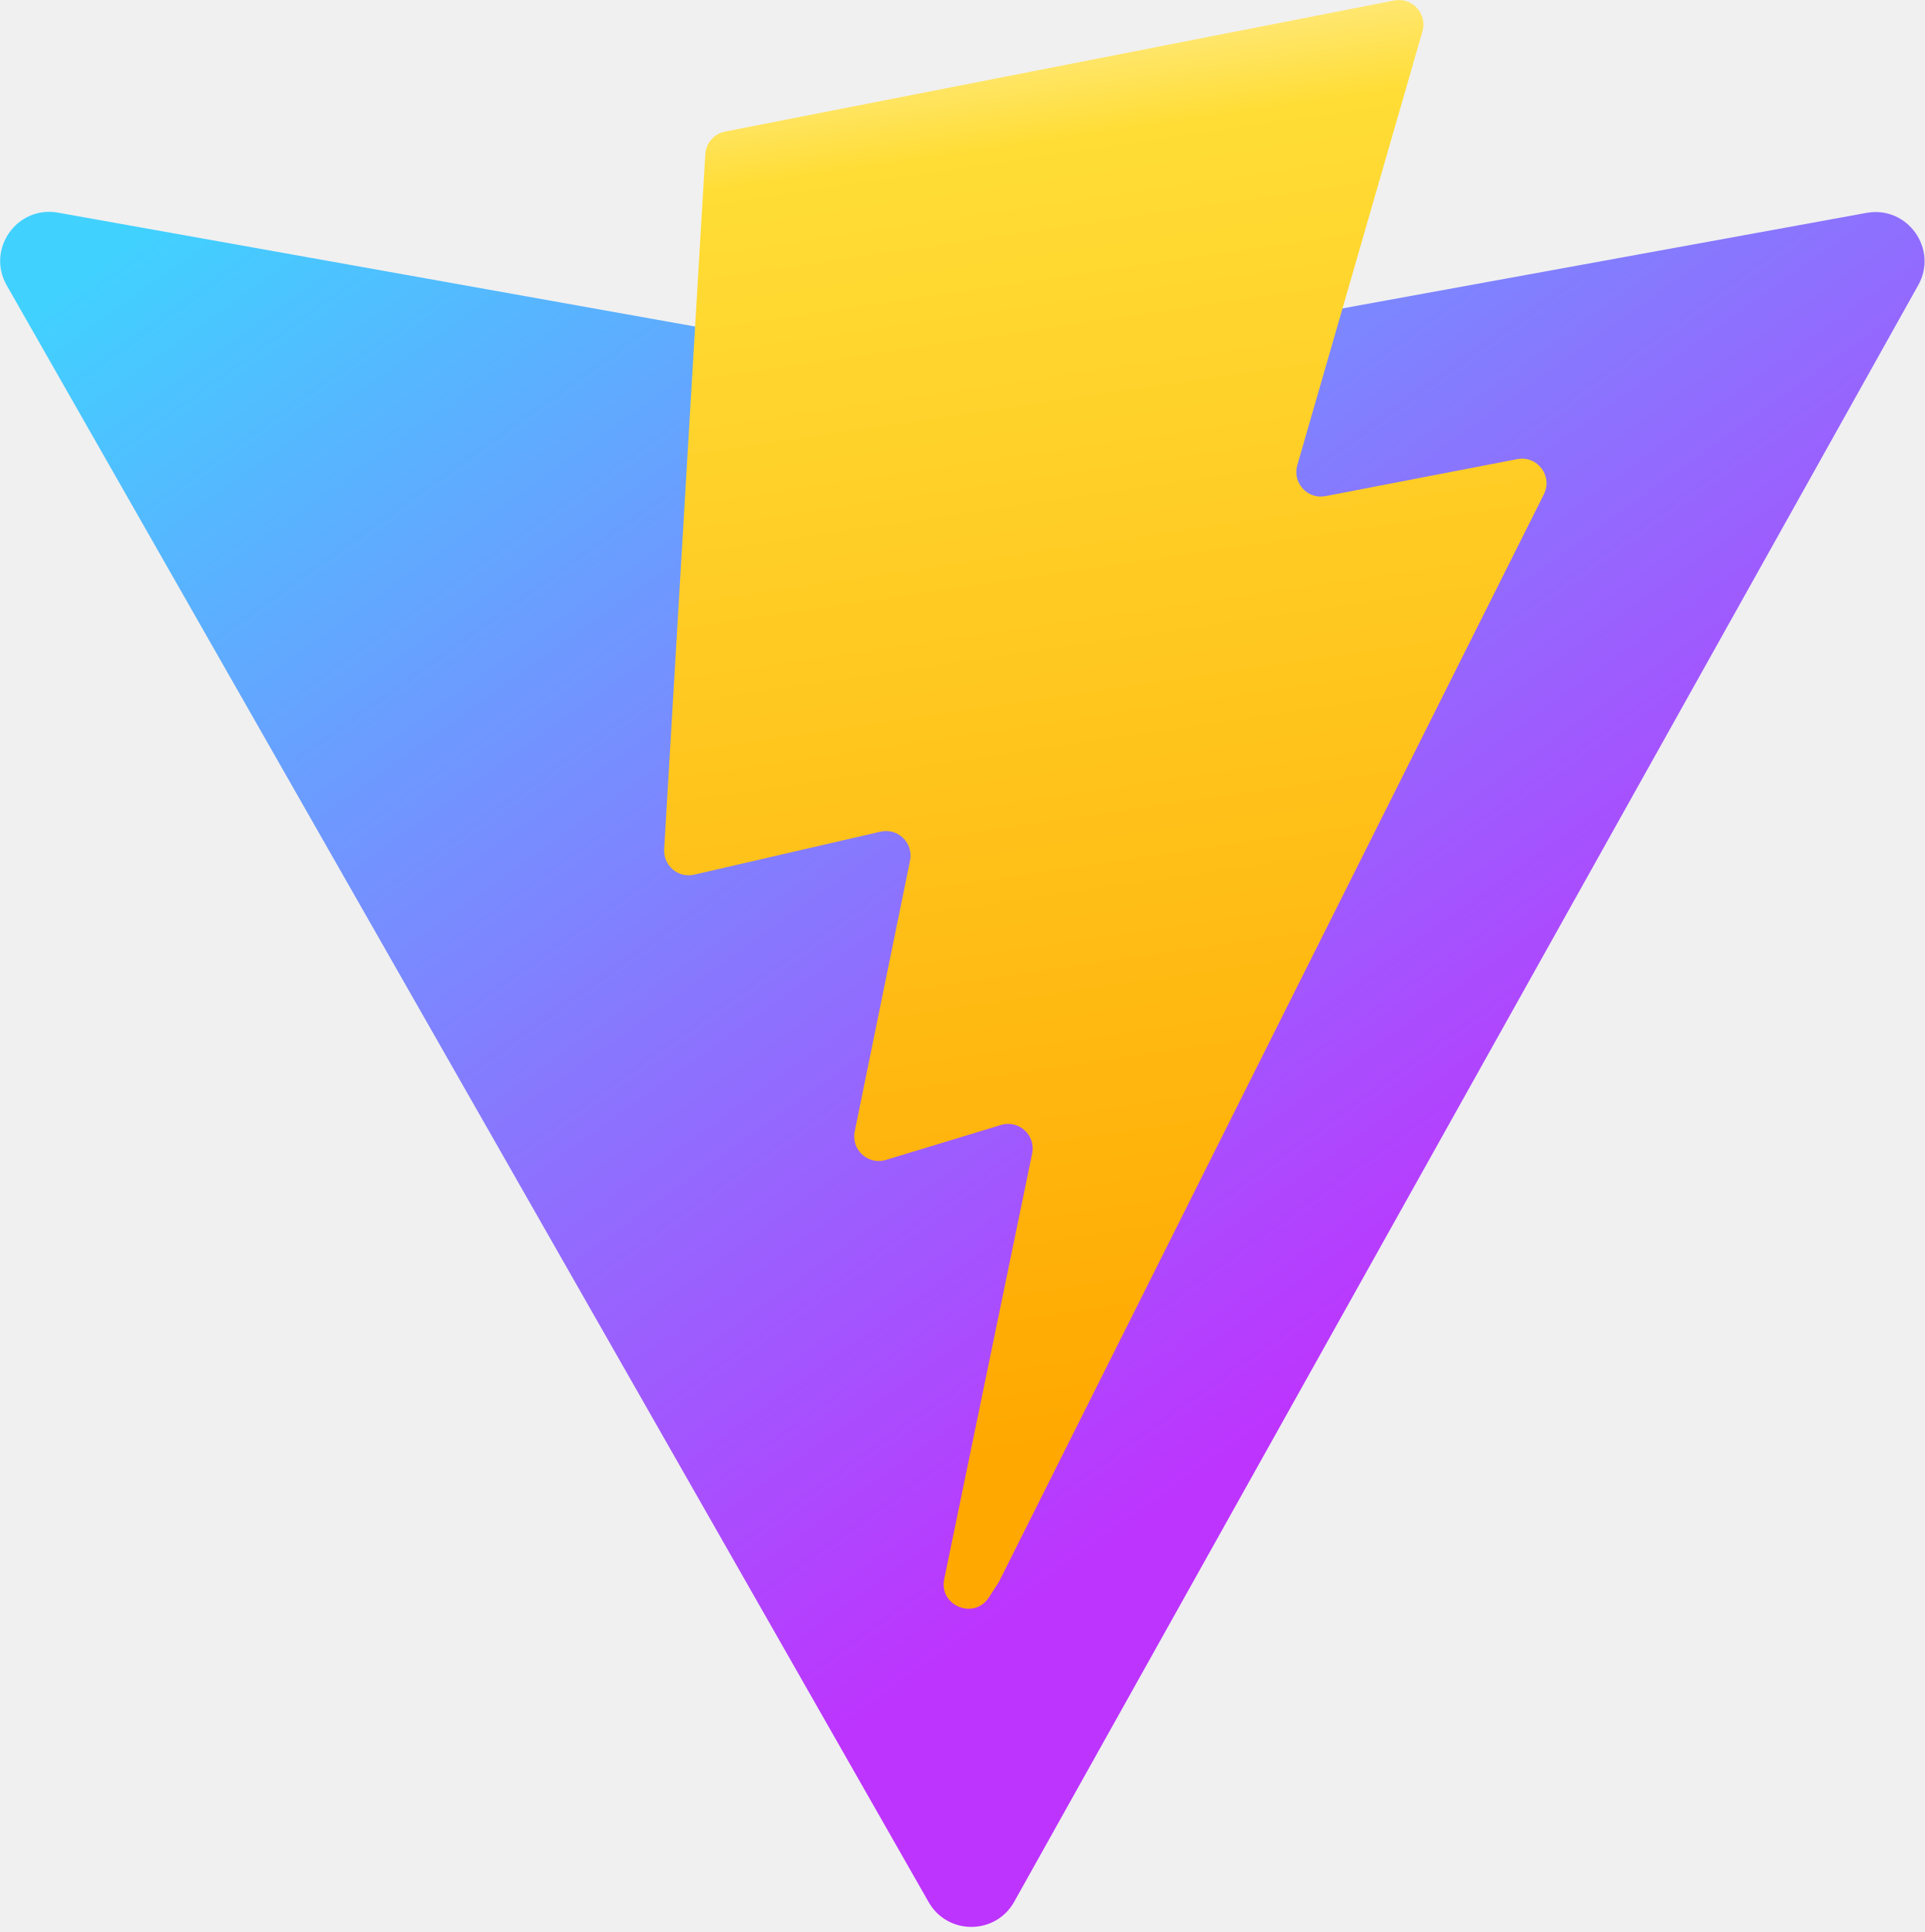
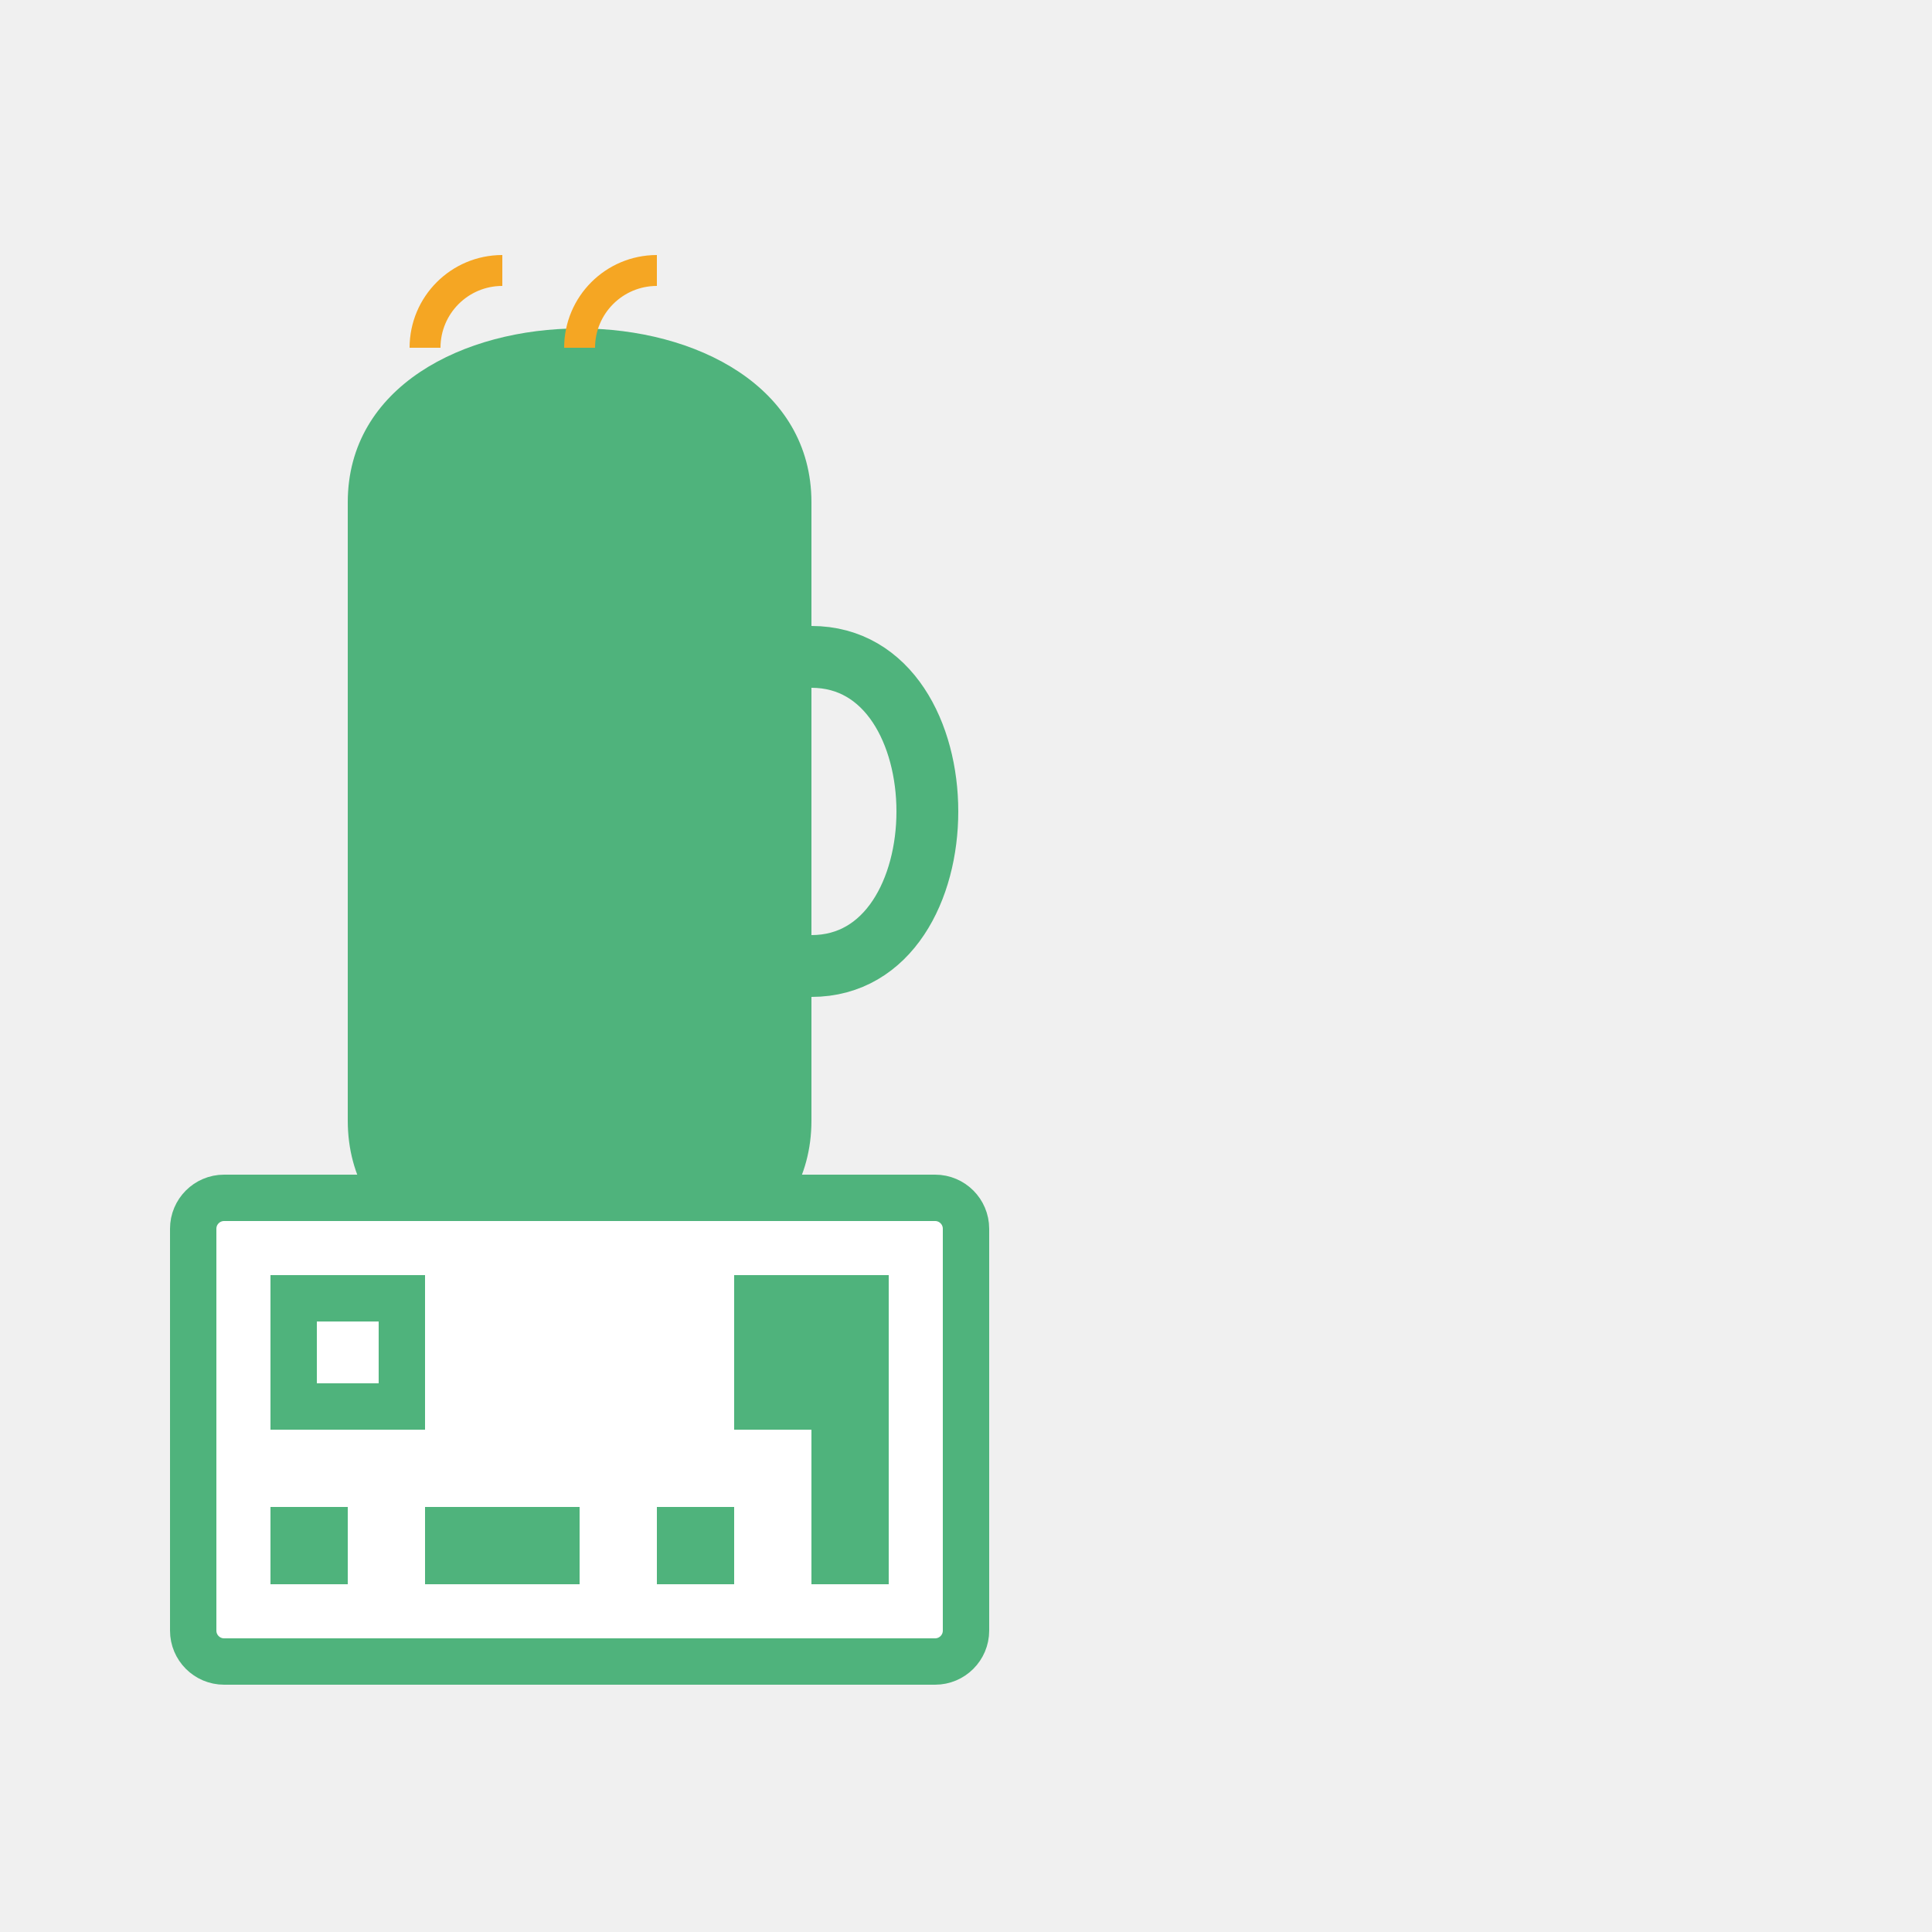
- <svg xmlns="http://www.w3.org/2000/svg" aria-hidden="true" role="img" class="iconify iconify--logos" width="31.88" height="32" preserveAspectRatio="xMidYMid meet" viewBox="0 0 256 257">
-   <defs>
-     <linearGradient id="IconifyId1813088fe1fbc01fb466" x1="-.828%" x2="57.636%" y1="7.652%" y2="78.411%">
-       <stop offset="0%" stop-color="#41D1FF" />
-       <stop offset="100%" stop-color="#BD34FE" />
-     </linearGradient>
-     <linearGradient id="IconifyId1813088fe1fbc01fb467" x1="43.376%" x2="50.316%" y1="2.242%" y2="89.03%">
-       <stop offset="0%" stop-color="#FFEA83" />
-       <stop offset="8.333%" stop-color="#FFDD35" />
-       <stop offset="100%" stop-color="#FFA800" />
-     </linearGradient>
-   </defs>
-   <path fill="url(#IconifyId1813088fe1fbc01fb466)" d="M255.153 37.938L134.897 252.976c-2.483 4.44-8.862 4.466-11.382.048L.875 37.958c-2.746-4.814 1.371-10.646 6.827-9.67l120.385 21.517a6.537 6.537 0 0 0 2.322-.004l117.867-21.483c5.438-.991 9.574 4.796 6.877 9.62Z" />
-   <path fill="url(#IconifyId1813088fe1fbc01fb467)" d="M185.432.063L96.44 17.501a3.268 3.268 0 0 0-2.634 3.014l-5.474 92.456a3.268 3.268 0 0 0 3.997 3.378l24.777-5.718c2.318-.535 4.413 1.507 3.936 3.838l-7.361 36.047c-.495 2.426 1.782 4.5 4.151 3.78l15.304-4.649c2.372-.72 4.652 1.36 4.15 3.788l-11.698 56.621c-.732 3.542 3.979 5.473 5.943 2.437l1.313-2.028l72.516-144.72c1.215-2.423-.88-5.186-3.54-4.672l-25.505 4.922c-2.396.462-4.435-1.77-3.759-4.114l16.646-57.705c.677-2.35-1.37-4.583-3.769-4.113Z" />
+ <svg xmlns="http://www.w3.org/2000/svg" viewBox="0 0 100 100">
+   <g transform="translate(10, 10) scale(0.8)">
+     <path d="M10 20 C10 5, 40 5, 40 20 L40 60 C40 75, 10 75, 10 60 Z" fill="#4FB37C" />
+     <path d="M40 30 C50 30, 50 50, 40 50" stroke="#4FB37C" stroke-width="4" fill="none" />
+     <path d="M15 10 A5 5 0 0 1 20 5 M25 10 A5 5 0 0 1 30 5" stroke="#F5A623" stroke-width="2" fill="none" />
+     <rect x="0" y="65" width="50" height="30" rx="2" fill="#FFF" stroke="#4FB37C" stroke-width="3" />
+     <rect x="5" y="70" width="10" height="10" fill="#4FB37C" />
+     <rect x="8" y="73" width="4" height="4" fill="#FFF" />
+     <rect x="35" y="70" width="10" height="10" fill="#4FB37C" />
+     <rect x="5" y="85" width="5" height="5" fill="#4FB37C" />
+     <rect x="15" y="85" width="10" height="5" fill="#4FB37C" />
+     <rect x="30" y="85" width="5" height="5" fill="#4FB37C" />
+     <rect x="40" y="80" width="5" height="10" fill="#4FB37C" />
+   </g>
</svg>
